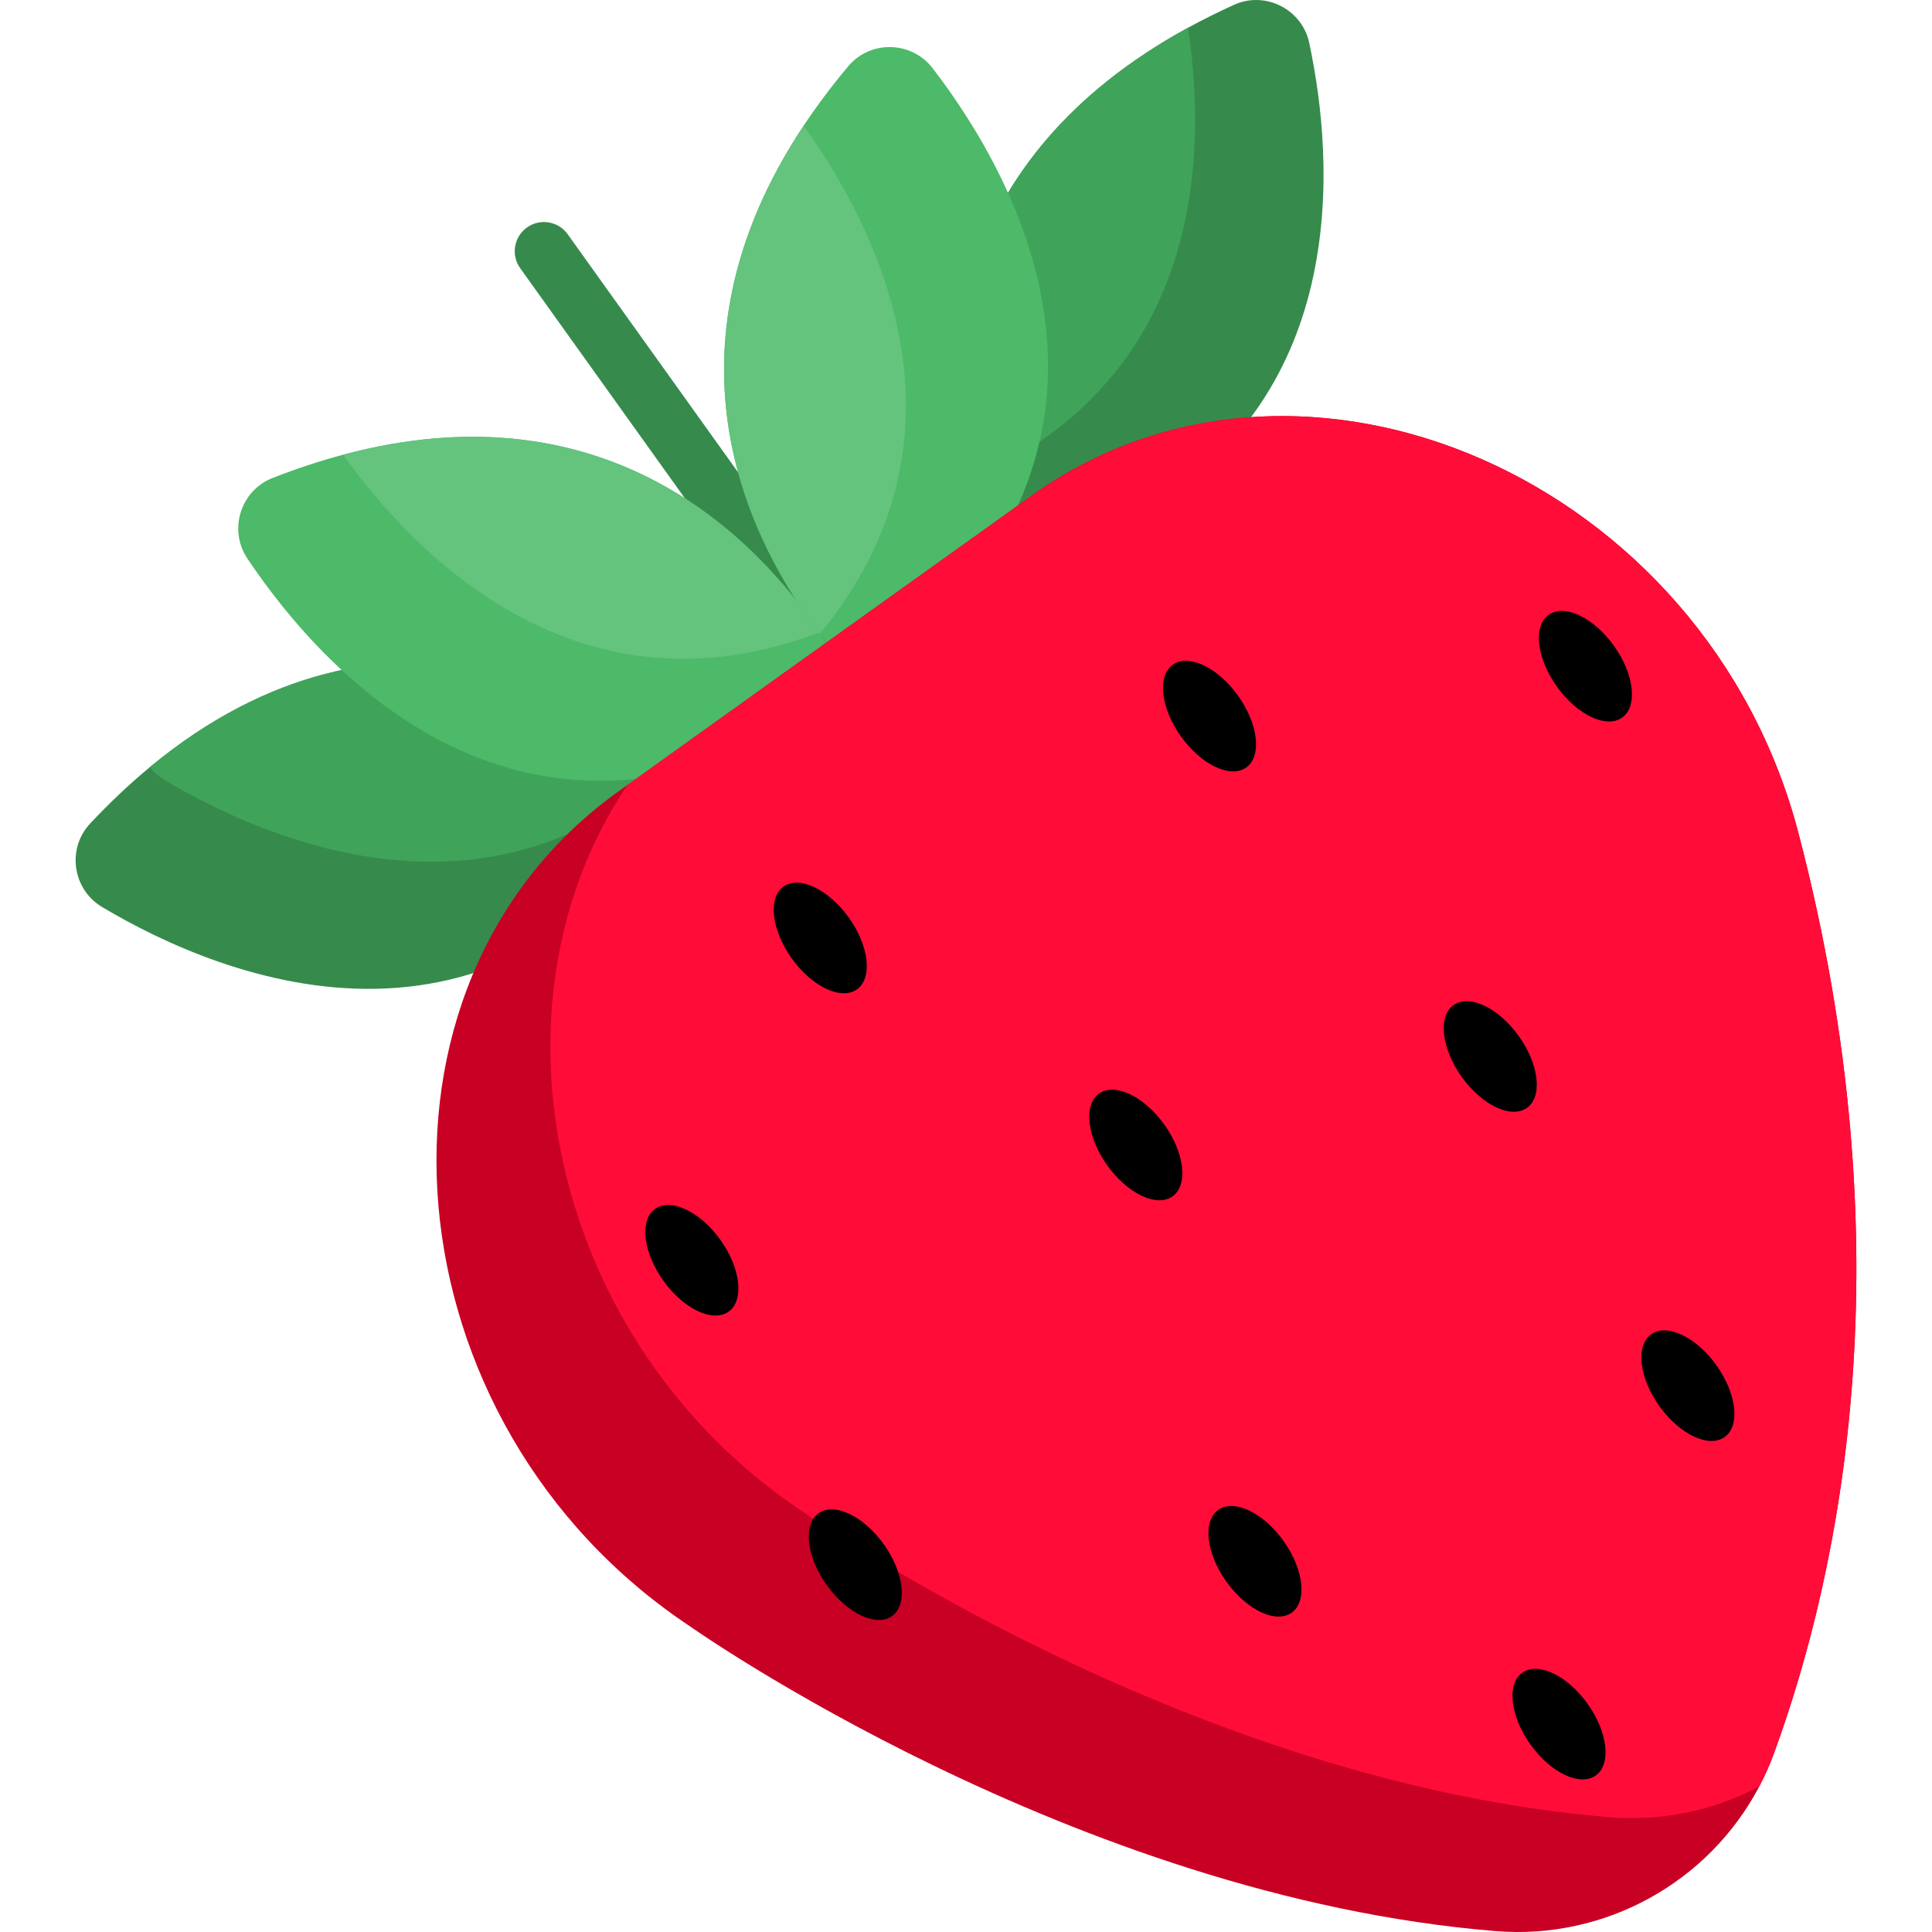
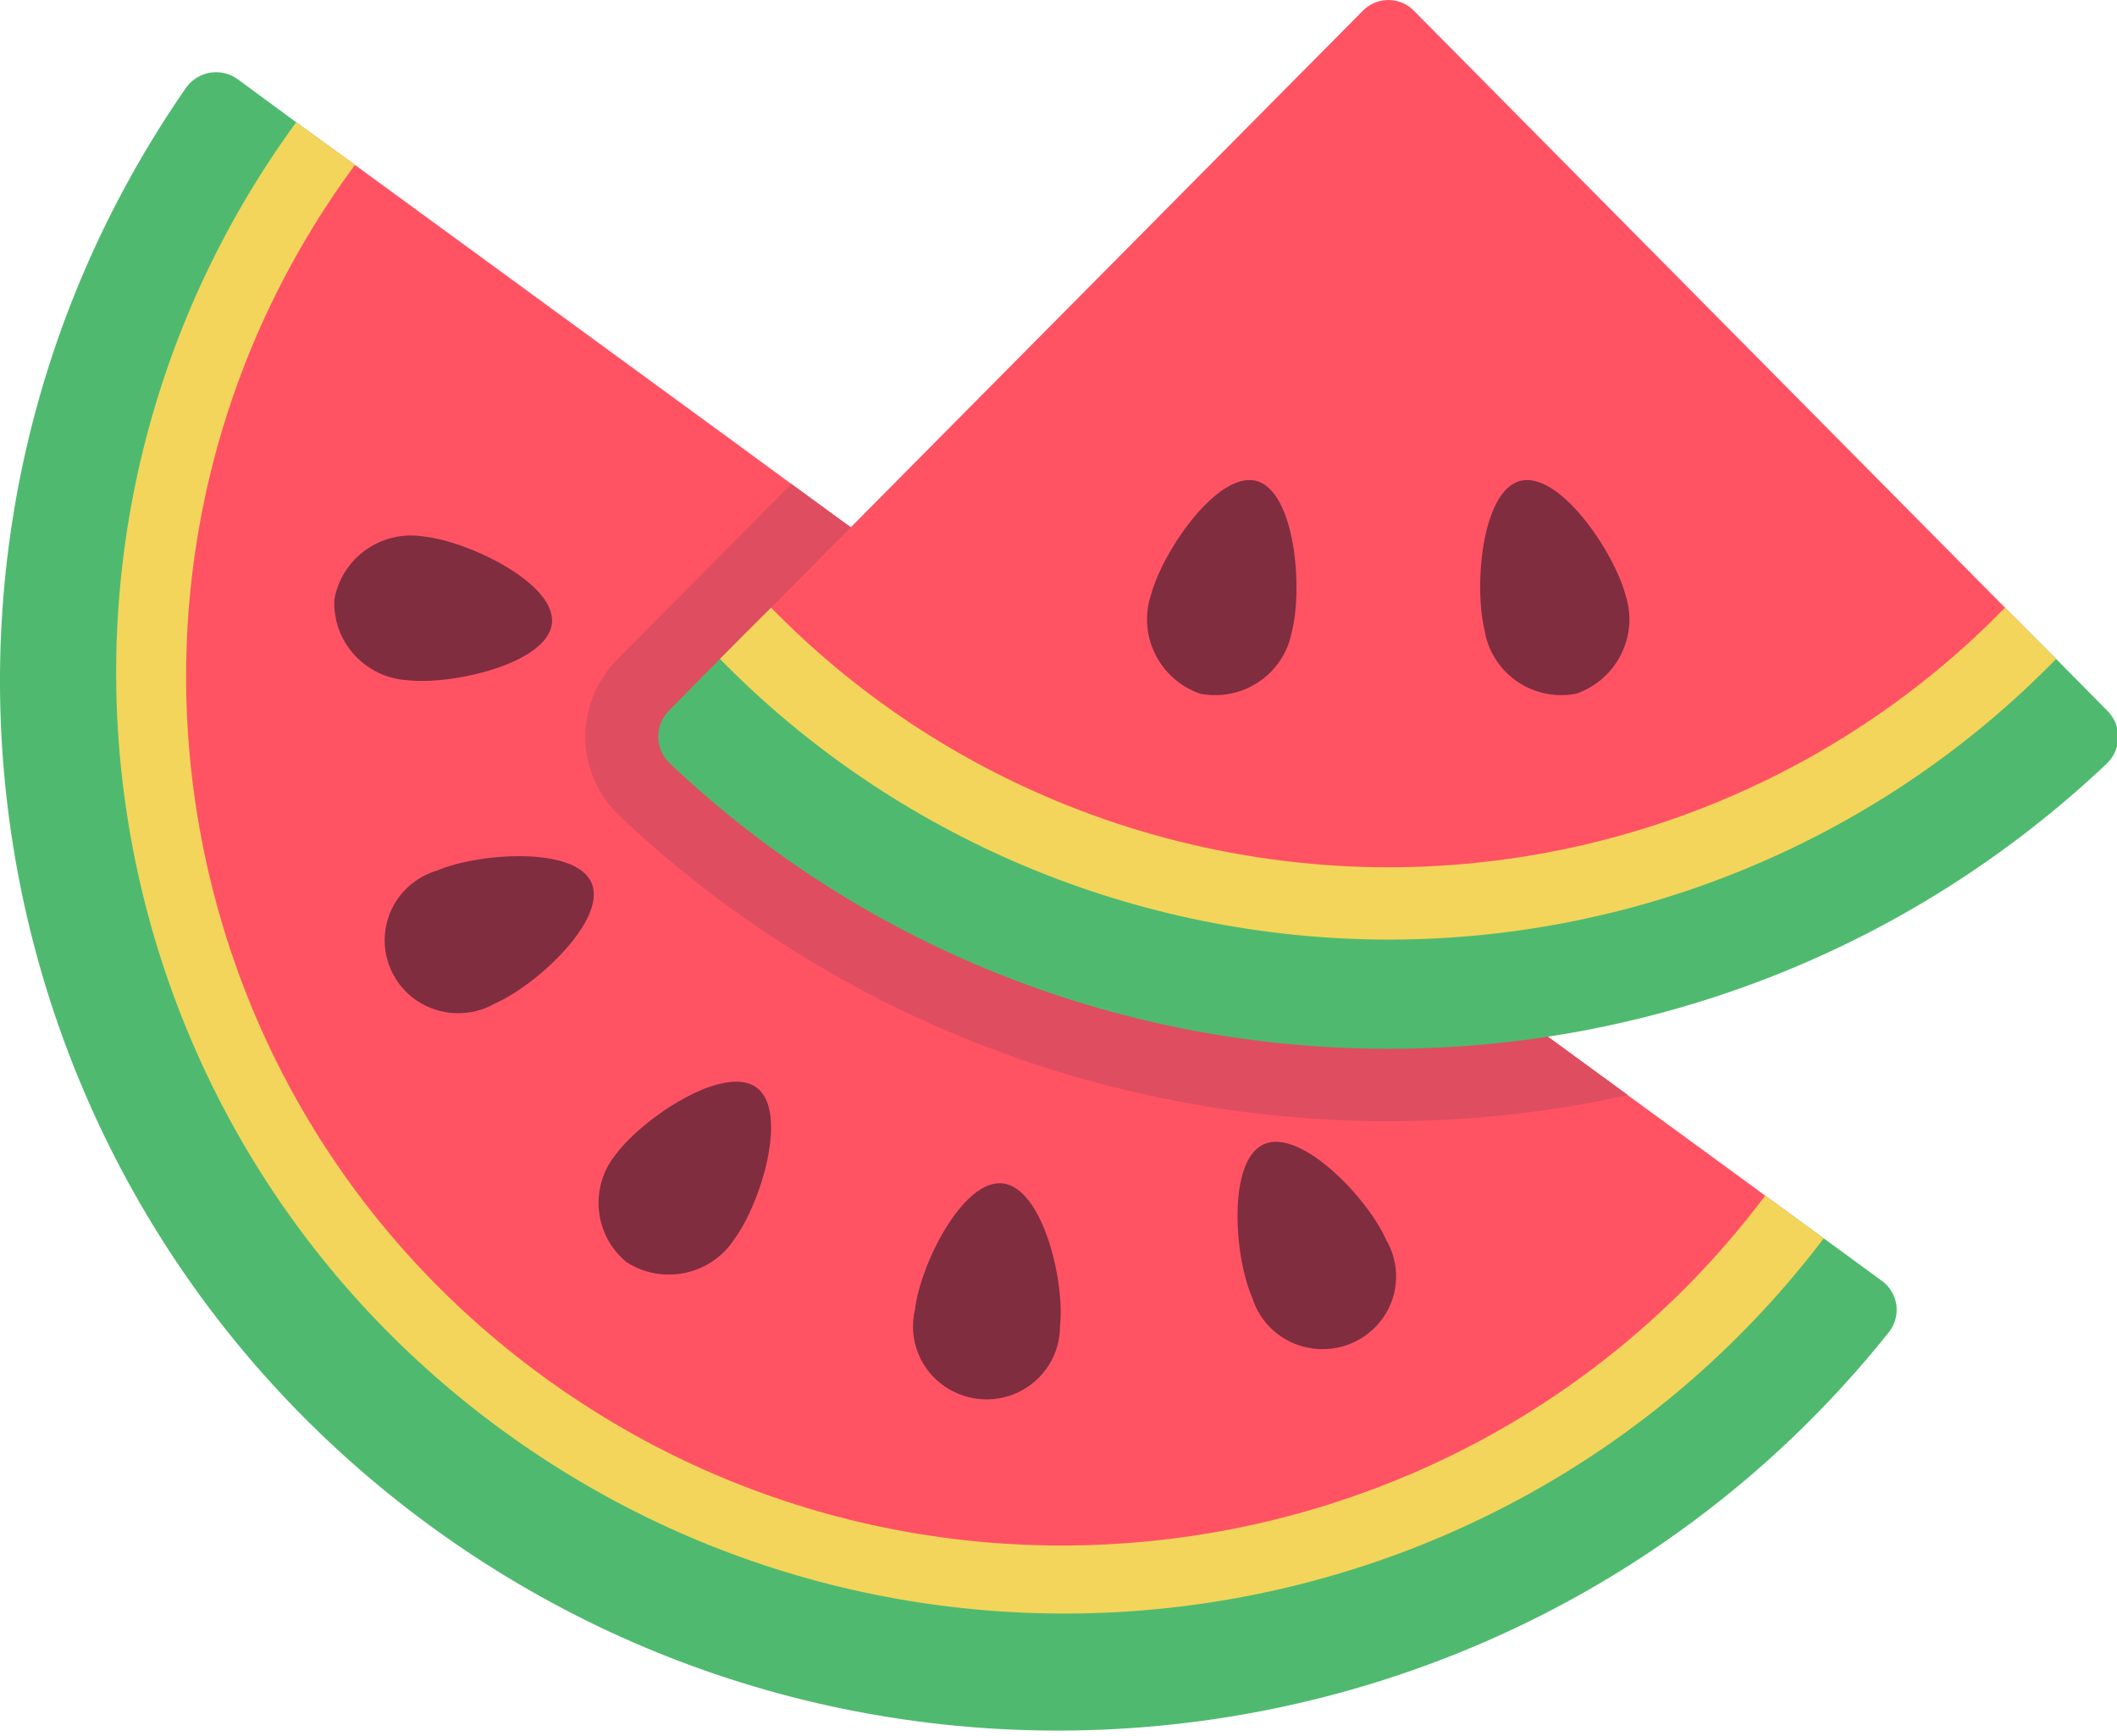
- <svg xmlns="http://www.w3.org/2000/svg" version="1.1" id="Capa_1" x="0px" y="0px" viewBox="0 0 512 512" style="enable-background:new 0 0 512 512;" xml:space="preserve">
-   <path style="fill:#368B4C;" d="M279.004,146.236c-5.798,1.909-12.039,3.569-18.755,4.952c0,0-3.714-8.944-6.056-22.799  c-5.199-30.794-3.621-85.883,60.618-121.03c3.838-2.094,7.902-4.127,12.194-6.076c8.346-3.786,18.074,1.176,19.972,10.141  c0.825,3.92,1.64,8.418,2.311,13.349C354.22,61.735,350.341,122.757,279.004,146.236z" />
-   <path style="fill:#3FA45A;" d="M254.194,128.389c-5.199-30.794-3.621-85.883,60.618-121.03c0.155,0.97,0.299,1.96,0.433,2.971  C319.95,45.632,316.628,102.867,254.194,128.389z" />
-   <g>
-     <path style="fill:#368B4C;" d="M218.596,178.325c-2.411,0-4.788-1.123-6.297-3.234l-74.44-104.011   c-2.487-3.475-1.687-8.308,1.788-10.795c3.473-2.485,8.308-1.688,10.795,1.789l74.44,104.011c2.487,3.476,1.687,8.308-1.788,10.795   C221.729,177.856,220.155,178.325,218.596,178.325z" />
-     <path style="fill:#368B4C;" d="M187.334,203.377c-51.901,88.39-128.84,55.718-160.263,37.004   c-7.871-4.694-9.429-15.495-3.157-22.17c5.272-5.612,10.543-10.564,15.794-14.907c63.466-52.572,123.826-17.342,142.055-4.25   C185.374,201.656,187.334,203.377,187.334,203.377z" />
+ <svg xmlns="http://www.w3.org/2000/svg" width="50" height="41" viewBox="0 0 50 41" version="1.1">
+   <g id="surface1">
+     <path style=" stroke:none;fill-rule:nonzero;fill:rgb(30.98%,72.941%,43.529%);fill-opacity:1;" d="M 44.617 31.457 C 36.254 41.941 21.012 43.965 10.16 36.035 C -0.688 28.102 -3.238 13.078 4.398 2.066 C 4.535 1.879 4.742 1.75 4.973 1.715 C 5.203 1.68 5.438 1.738 5.625 1.879 L 6.996 2.887 L 7.691 3.391 C 0.629 12.883 2.664 26.254 12.246 33.254 C 21.824 40.254 35.316 38.234 42.383 28.742 L 43.074 29.246 L 44.441 30.246 C 44.633 30.383 44.754 30.59 44.789 30.816 C 44.82 31.043 44.758 31.277 44.617 31.457 Z M 44.617 31.457 " />
+     <path style=" stroke:none;fill-rule:nonzero;fill:rgb(100%,32.549%,39.216%);fill-opacity:1;" d="M 42.383 28.742 C 35.316 38.234 21.824 40.254 12.246 33.254 C 2.664 26.254 0.629 12.883 7.691 3.391 L 8.383 3.895 L 17.289 10.402 L 18.691 11.43 L 38.434 25.855 L 38.441 25.863 L 40.246 27.18 L 41.691 28.238 Z M 42.383 28.742 " />
+     <path style=" stroke:none;fill-rule:nonzero;fill:rgb(87.451%,30.196%,37.647%);fill-opacity:1;" d="M 38.441 25.863 C 36.586 26.277 34.691 26.48 32.789 26.48 C 26.02 26.48 19.516 23.895 14.625 19.262 C 14.125 18.785 13.836 18.129 13.824 17.441 C 13.816 16.75 14.082 16.086 14.562 15.59 L 18.691 11.43 L 38.434 25.855 Z M 38.441 25.863 " />
+     <path style=" stroke:none;fill-rule:nonzero;fill:rgb(50.196%,17.647%,25.098%);fill-opacity:1;" d="M 17.336 29.277 C 16.781 30.117 15.648 30.355 14.797 29.809 C 14.02 29.168 13.914 28.02 14.559 27.246 C 15.195 26.395 17.102 25.125 17.867 25.684 C 18.633 26.246 17.973 28.422 17.336 29.277 Z M 17.336 29.277 " />
+     <path style=" stroke:none;fill-rule:nonzero;fill:rgb(50.196%,17.647%,25.098%);fill-opacity:1;" d="M 25.035 31.32 C 25.039 31.984 24.656 32.59 24.055 32.879 C 23.453 33.168 22.738 33.086 22.215 32.672 C 21.691 32.258 21.457 31.582 21.609 30.938 C 21.727 29.883 22.738 27.84 23.684 27.949 C 24.629 28.059 25.156 30.266 25.035 31.32 Z M 25.035 31.32 " />
+     <path style=" stroke:none;fill-rule:nonzero;fill:rgb(50.196%,17.647%,25.098%);fill-opacity:1;" d="M 32.734 29.273 C 33.074 29.844 33.051 30.562 32.676 31.109 C 32.297 31.66 31.637 31.945 30.973 31.844 C 30.312 31.746 29.766 31.277 29.574 30.641 C 29.145 29.668 28.988 27.395 29.859 27.02 C 30.734 26.648 32.305 28.301 32.734 29.273 Z M 32.734 29.273 " />
+     <path style=" stroke:none;fill-rule:nonzero;fill:rgb(50.196%,17.647%,25.098%);fill-opacity:1;" d="M 10.016 12.672 C 9.02 12.504 8.074 13.168 7.898 14.156 C 7.848 15.156 8.621 16.008 9.633 16.066 C 10.695 16.184 12.93 15.664 13.035 14.727 C 13.145 13.789 11.082 12.789 10.02 12.672 Z M 10.016 12.672 " />
+     <path style=" stroke:none;fill-rule:nonzero;fill:rgb(50.196%,17.647%,25.098%);fill-opacity:1;" d="M 10.316 20.562 C 9.676 20.754 9.203 21.293 9.105 21.949 C 9.004 22.605 9.293 23.262 9.844 23.633 C 10.398 24.004 11.121 24.031 11.699 23.695 C 12.68 23.266 14.352 21.711 13.969 20.848 C 13.59 19.98 11.297 20.141 10.316 20.562 Z M 10.316 20.562 " />
+     <path style=" stroke:none;fill-rule:nonzero;fill:rgb(30.98%,72.941%,43.529%);fill-opacity:1;" d="M 49.762 18.031 C 40.262 27.02 25.309 27.016 15.812 18.023 C 15.465 17.684 15.457 17.133 15.797 16.785 L 17.004 15.562 L 17.605 14.957 C 21.582 19.035 27.059 21.34 32.785 21.34 C 38.508 21.34 43.984 19.035 47.961 14.957 L 48.562 15.562 L 49.77 16.785 C 49.938 16.949 50.031 17.176 50.027 17.41 C 50.027 17.645 49.93 17.867 49.762 18.031 Z M 49.762 18.031 " />
+     <path style=" stroke:none;fill-rule:nonzero;fill:rgb(100%,32.549%,39.216%);fill-opacity:1;" d="M 47.961 14.957 C 43.984 19.035 38.508 21.34 32.785 21.34 C 27.059 21.34 21.582 19.035 17.605 14.957 L 18.211 14.352 L 32.184 0.258 C 32.344 0.094 32.562 0 32.793 0 C 33.023 0 33.242 0.094 33.398 0.258 L 47.355 14.352 Z M 47.961 14.957 " />
+     <path style=" stroke:none;fill-rule:nonzero;fill:rgb(50.196%,17.647%,25.098%);fill-opacity:1;" d="M 27.184 14.051 C 26.867 15.012 27.383 16.047 28.344 16.383 C 28.82 16.477 29.32 16.379 29.723 16.109 C 30.129 15.84 30.41 15.422 30.504 14.949 C 30.781 13.91 30.59 11.609 29.676 11.359 C 28.766 11.113 27.461 13.012 27.184 14.051 Z M 27.184 14.051 " />
+     <path style=" stroke:none;fill-rule:nonzero;fill:rgb(50.196%,17.647%,25.098%);fill-opacity:1;" d="M 35.074 14.949 C 35.168 15.422 35.449 15.84 35.852 16.109 C 36.258 16.379 36.754 16.477 37.23 16.383 C 38.191 16.047 38.707 15.012 38.391 14.051 C 38.113 13.012 36.816 11.113 35.898 11.359 C 34.984 11.609 34.801 13.906 35.078 14.949 Z M 35.074 14.949 " />
+     <path style=" stroke:none;fill-rule:nonzero;fill:rgb(95.294%,83.529%,35.686%);fill-opacity:1;" d="M 43.074 29.246 C 35.684 38.984 21.754 41.004 11.855 33.773 C 1.961 26.543 -0.211 12.762 6.996 2.887 L 7.691 3.391 L 8.383 3.895 C 1.66 13.012 3.637 25.797 12.809 32.496 C 21.977 39.199 34.891 37.297 41.691 28.238 Z M 43.074 29.246 " />
+     <path style=" stroke:none;fill-rule:nonzero;fill:rgb(95.294%,83.529%,35.686%);fill-opacity:1;" d="M 48.562 15.562 C 44.434 19.797 38.746 22.188 32.805 22.191 L 32.789 22.191 C 26.84 22.184 21.145 19.793 17.004 15.562 L 17.605 14.957 L 18.211 14.352 L 18.219 14.359 C 22.039 18.27 27.297 20.477 32.789 20.484 L 32.805 20.484 C 38.289 20.477 43.539 18.266 47.348 14.359 L 47.355 14.352 L 47.961 14.957 Z M 48.562 15.562 " />
  </g>
-   <path style="fill:#3FA45A;" d="M181.763,199.056c-49.662,50.498-110.982,23.831-138.186,7.624c-1.537-0.918-2.837-2.063-3.869-3.373  C103.174,150.733,163.535,185.963,181.763,199.056z" />
-   <path style="fill:#4CBA68;" d="M226.206,183.427c-84.82,57.554-140.291-4.983-160.634-35.385  c-5.096-7.613-1.857-18.033,6.675-21.375c6.448-2.527,12.668-4.56,18.662-6.159c70.543-18.858,109.961,22.809,126.271,47.073  C223.338,176.741,226.206,183.427,226.206,183.427z" />
-   <path style="fill:#64C37D;" d="M217.179,167.581c-63.517,24.161-106.67-19.756-126.271-47.073  C161.451,101.65,200.869,143.317,217.179,167.581z" />
-   <path style="fill:#4CBA68;" d="M229.403,181.607c81.623-62.005,40.07-134.538,17.754-163.525  c-5.588-7.261-16.496-7.517-22.387-0.499c-4.454,5.304-8.365,10.549-11.795,15.719c-40.393,60.83-13.493,111.489,4.294,134.691  C223.984,176.754,229.403,181.607,229.403,181.607z" />
-   <path style="fill:#64C37D;" d="M217.269,167.993c43.176-52.479,15.336-107.394-4.294-134.691  C172.581,94.131,199.482,144.79,217.269,167.993z" />
-   <path style="fill:#C70024;" d="M470.144,464.585c-1.124,3.074-2.435,6.025-3.931,8.862c-13.329,25.316-40.718,40.677-69.841,38.315  c-112.169-9.13-213.485-80.745-213.485-80.745c-80.735-53.583-90.762-169.919-19.075-221.222l2.445-1.743l52.334-37.469  l54.779-39.202c71.688-51.303,178.76-4.343,203.241,89.411C505.519,331.444,487.898,416.006,470.144,464.585z" />
-   <path style="fill:#FF0C38;" d="M470.144,464.585c-1.124,3.074-2.435,6.025-3.931,8.862c-11.884,6.283-25.574,9.285-39.666,8.14  c-112.169-9.13-213.485-80.745-213.485-80.745c-68.077-45.185-85.883-134.978-46.805-192.79l52.334-37.469l54.779-39.202  c71.688-51.303,178.76-4.343,203.241,89.411C505.519,331.444,487.898,416.006,470.144,464.585z" />
-   <ellipse transform="matrix(-0.8132 0.582 -0.582 -0.8132 526.838 498.8702)" cx="183.356" cy="333.987" rx="9.295" ry="16.738" />
-   <ellipse transform="matrix(-0.8132 0.582 -0.582 -0.8132 538.8193 324.1964)" cx="217.38" cy="248.573" rx="9.295" ry="16.738" />
-   <ellipse transform="matrix(-0.8132 0.582 -0.582 -0.8132 722.3733 375.006)" cx="301.002" cy="303.436" rx="9.295" ry="16.738" />
-   <ellipse transform="matrix(-0.8132 0.582 -0.582 -0.8132 864.5719 75.591)" cx="420.154" cy="176.55" rx="9.295" ry="16.738" />
-   <ellipse transform="matrix(-0.8132 0.582 -0.582 -0.8132 879.0467 277.8047)" cx="394.939" cy="279.98" rx="9.295" ry="16.738" />
-   <ellipse transform="matrix(-0.8132 0.582 -0.582 -0.8132 1024.784 405.507)" cx="447.313" cy="367.22" rx="9.295" ry="16.738" />
-   <ellipse transform="matrix(-0.8132 0.582 -0.582 -0.8132 843.8409 556.6713)" cx="332.581" cy="413.763" rx="9.295" ry="16.738" />
-   <ellipse transform="matrix(-0.8132 0.582 -0.582 -0.8132 1015.062 588.0151)" cx="413.161" cy="456.914" rx="9.295" ry="16.738" />
-   <ellipse transform="matrix(-0.8132 0.582 -0.582 -0.8132 691.648 157.5447)" cx="320.54" cy="189.774" rx="9.295" ry="16.738" />
-   <ellipse transform="matrix(-0.8132 0.582 -0.582 -0.8132 652.3148 619.9487)" cx="226.662" cy="414.664" rx="9.295" ry="16.738" />
-   <g>
- </g>
-   <g>
- </g>
-   <g>
- </g>
-   <g>
- </g>
-   <g>
- </g>
-   <g>
- </g>
-   <g>
- </g>
-   <g>
- </g>
-   <g>
- </g>
-   <g>
- </g>
-   <g>
- </g>
-   <g>
- </g>
-   <g>
- </g>
-   <g>
- </g>
-   <g>
- </g>
</svg>
